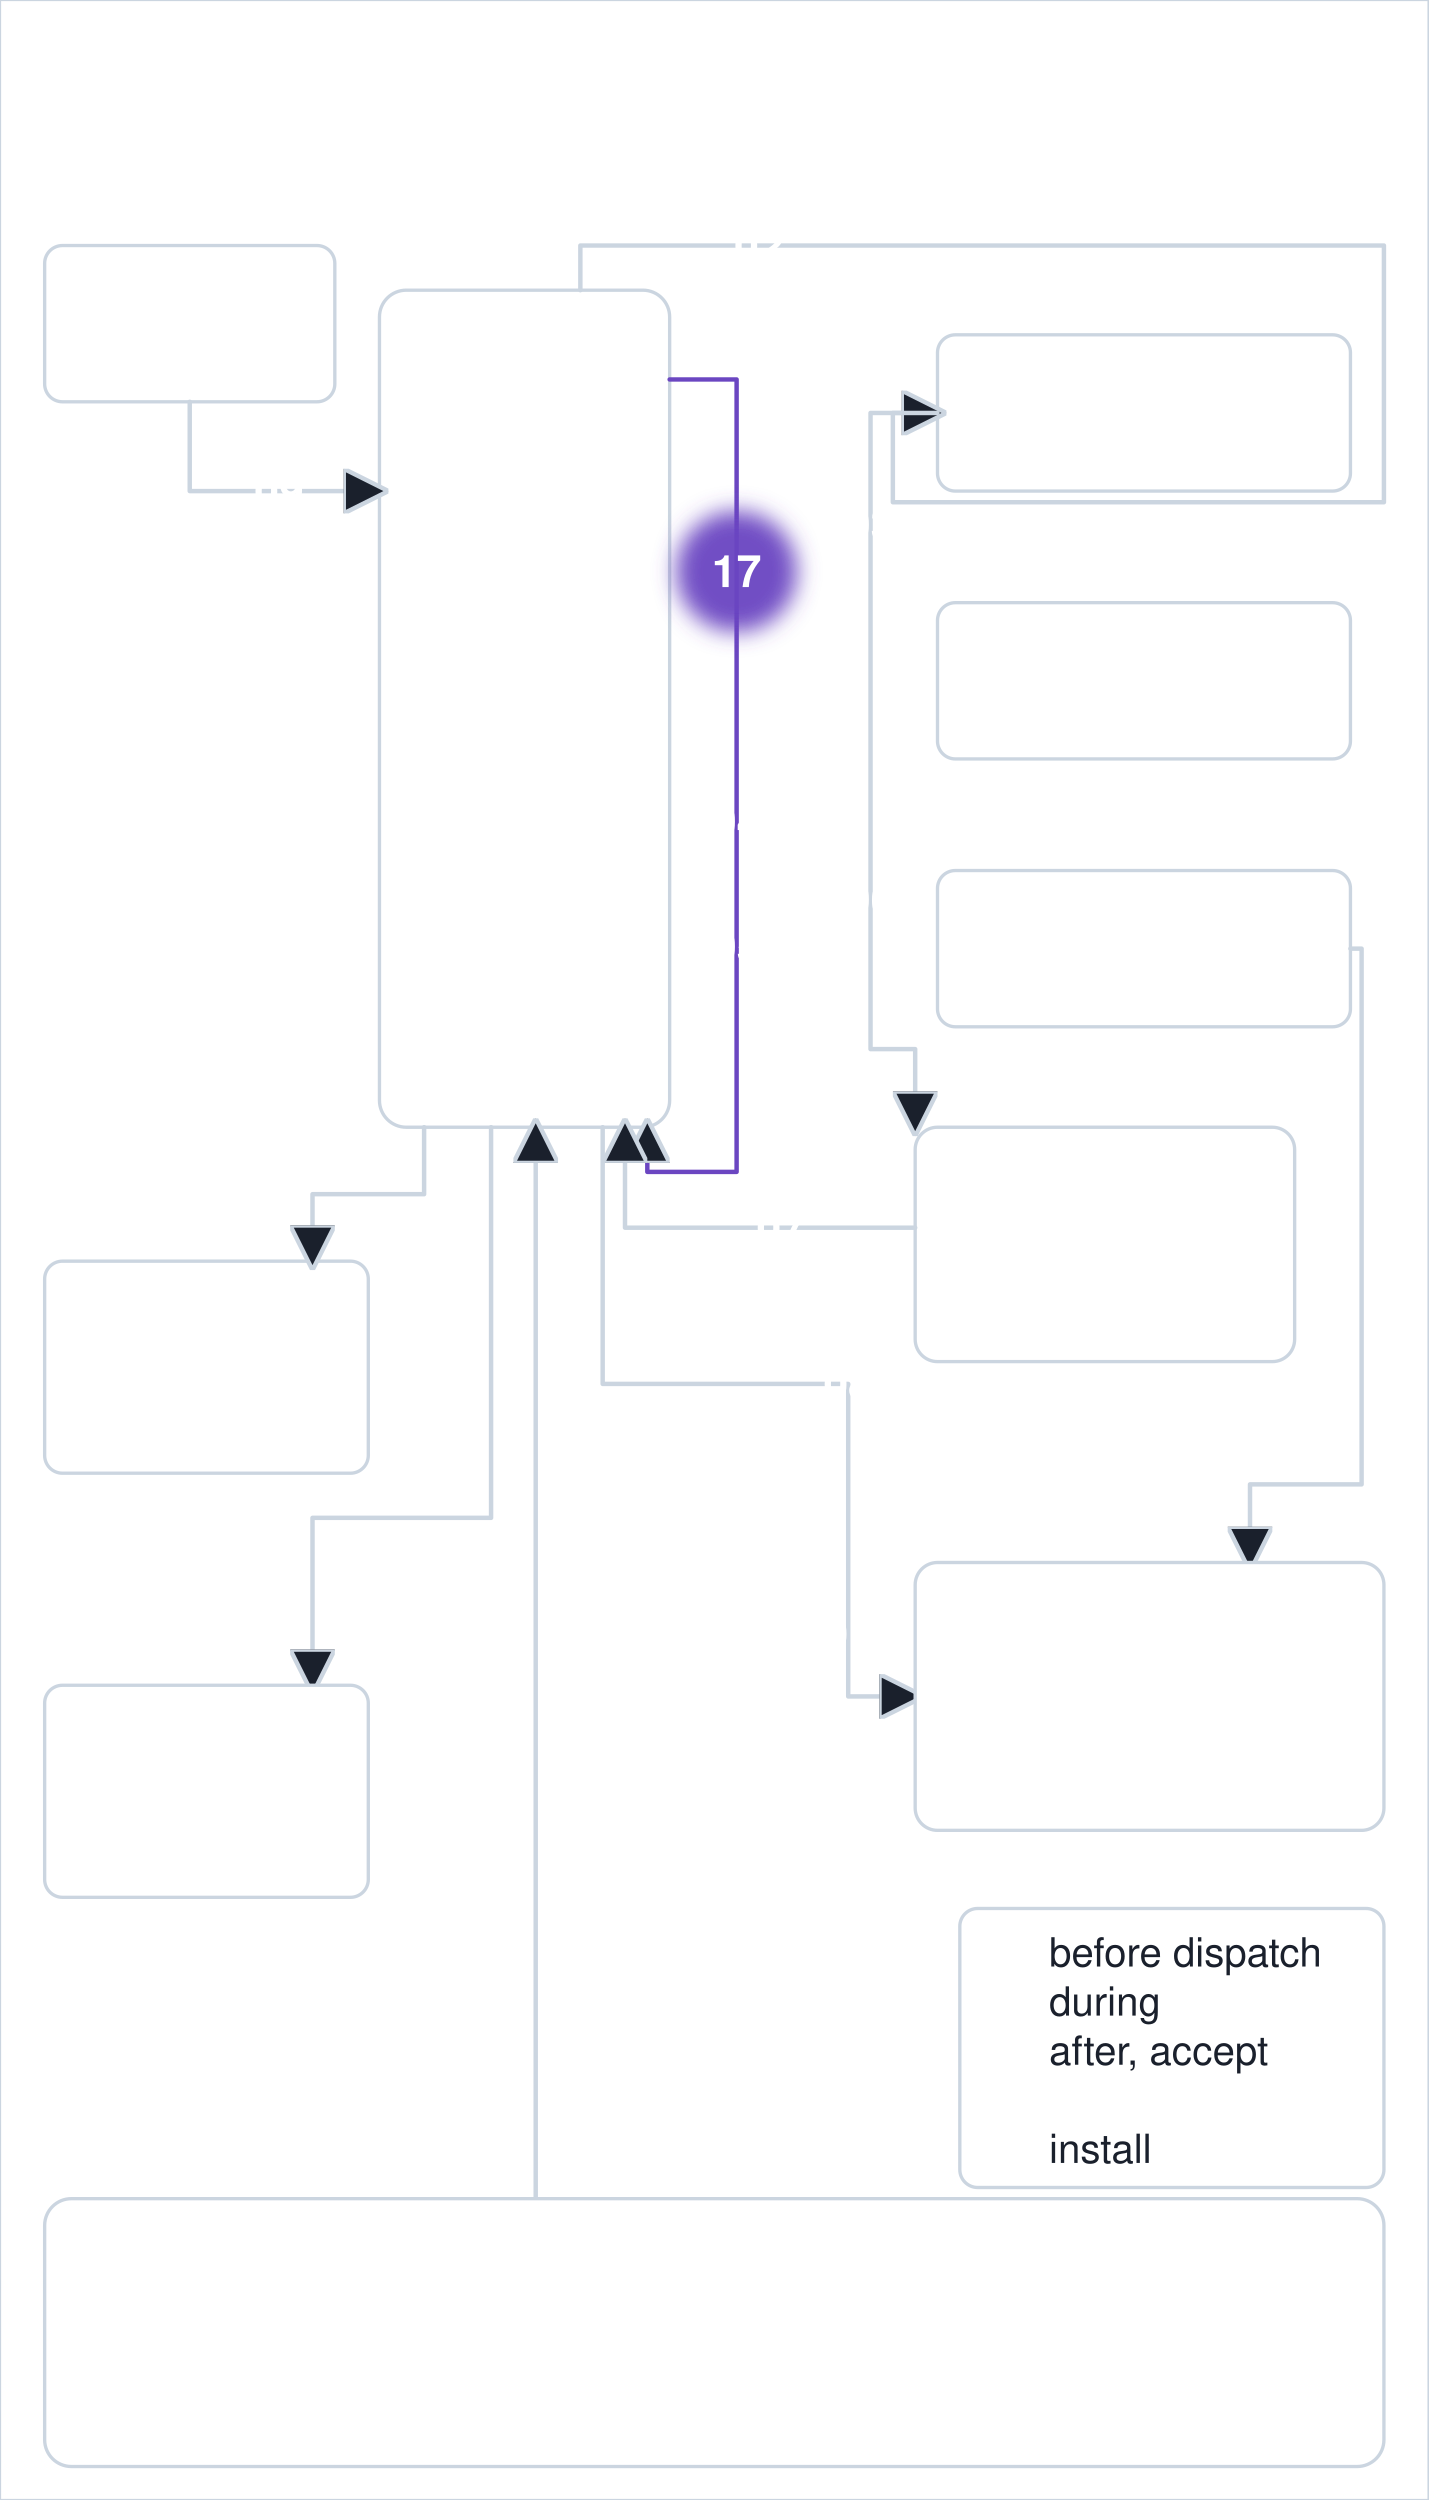
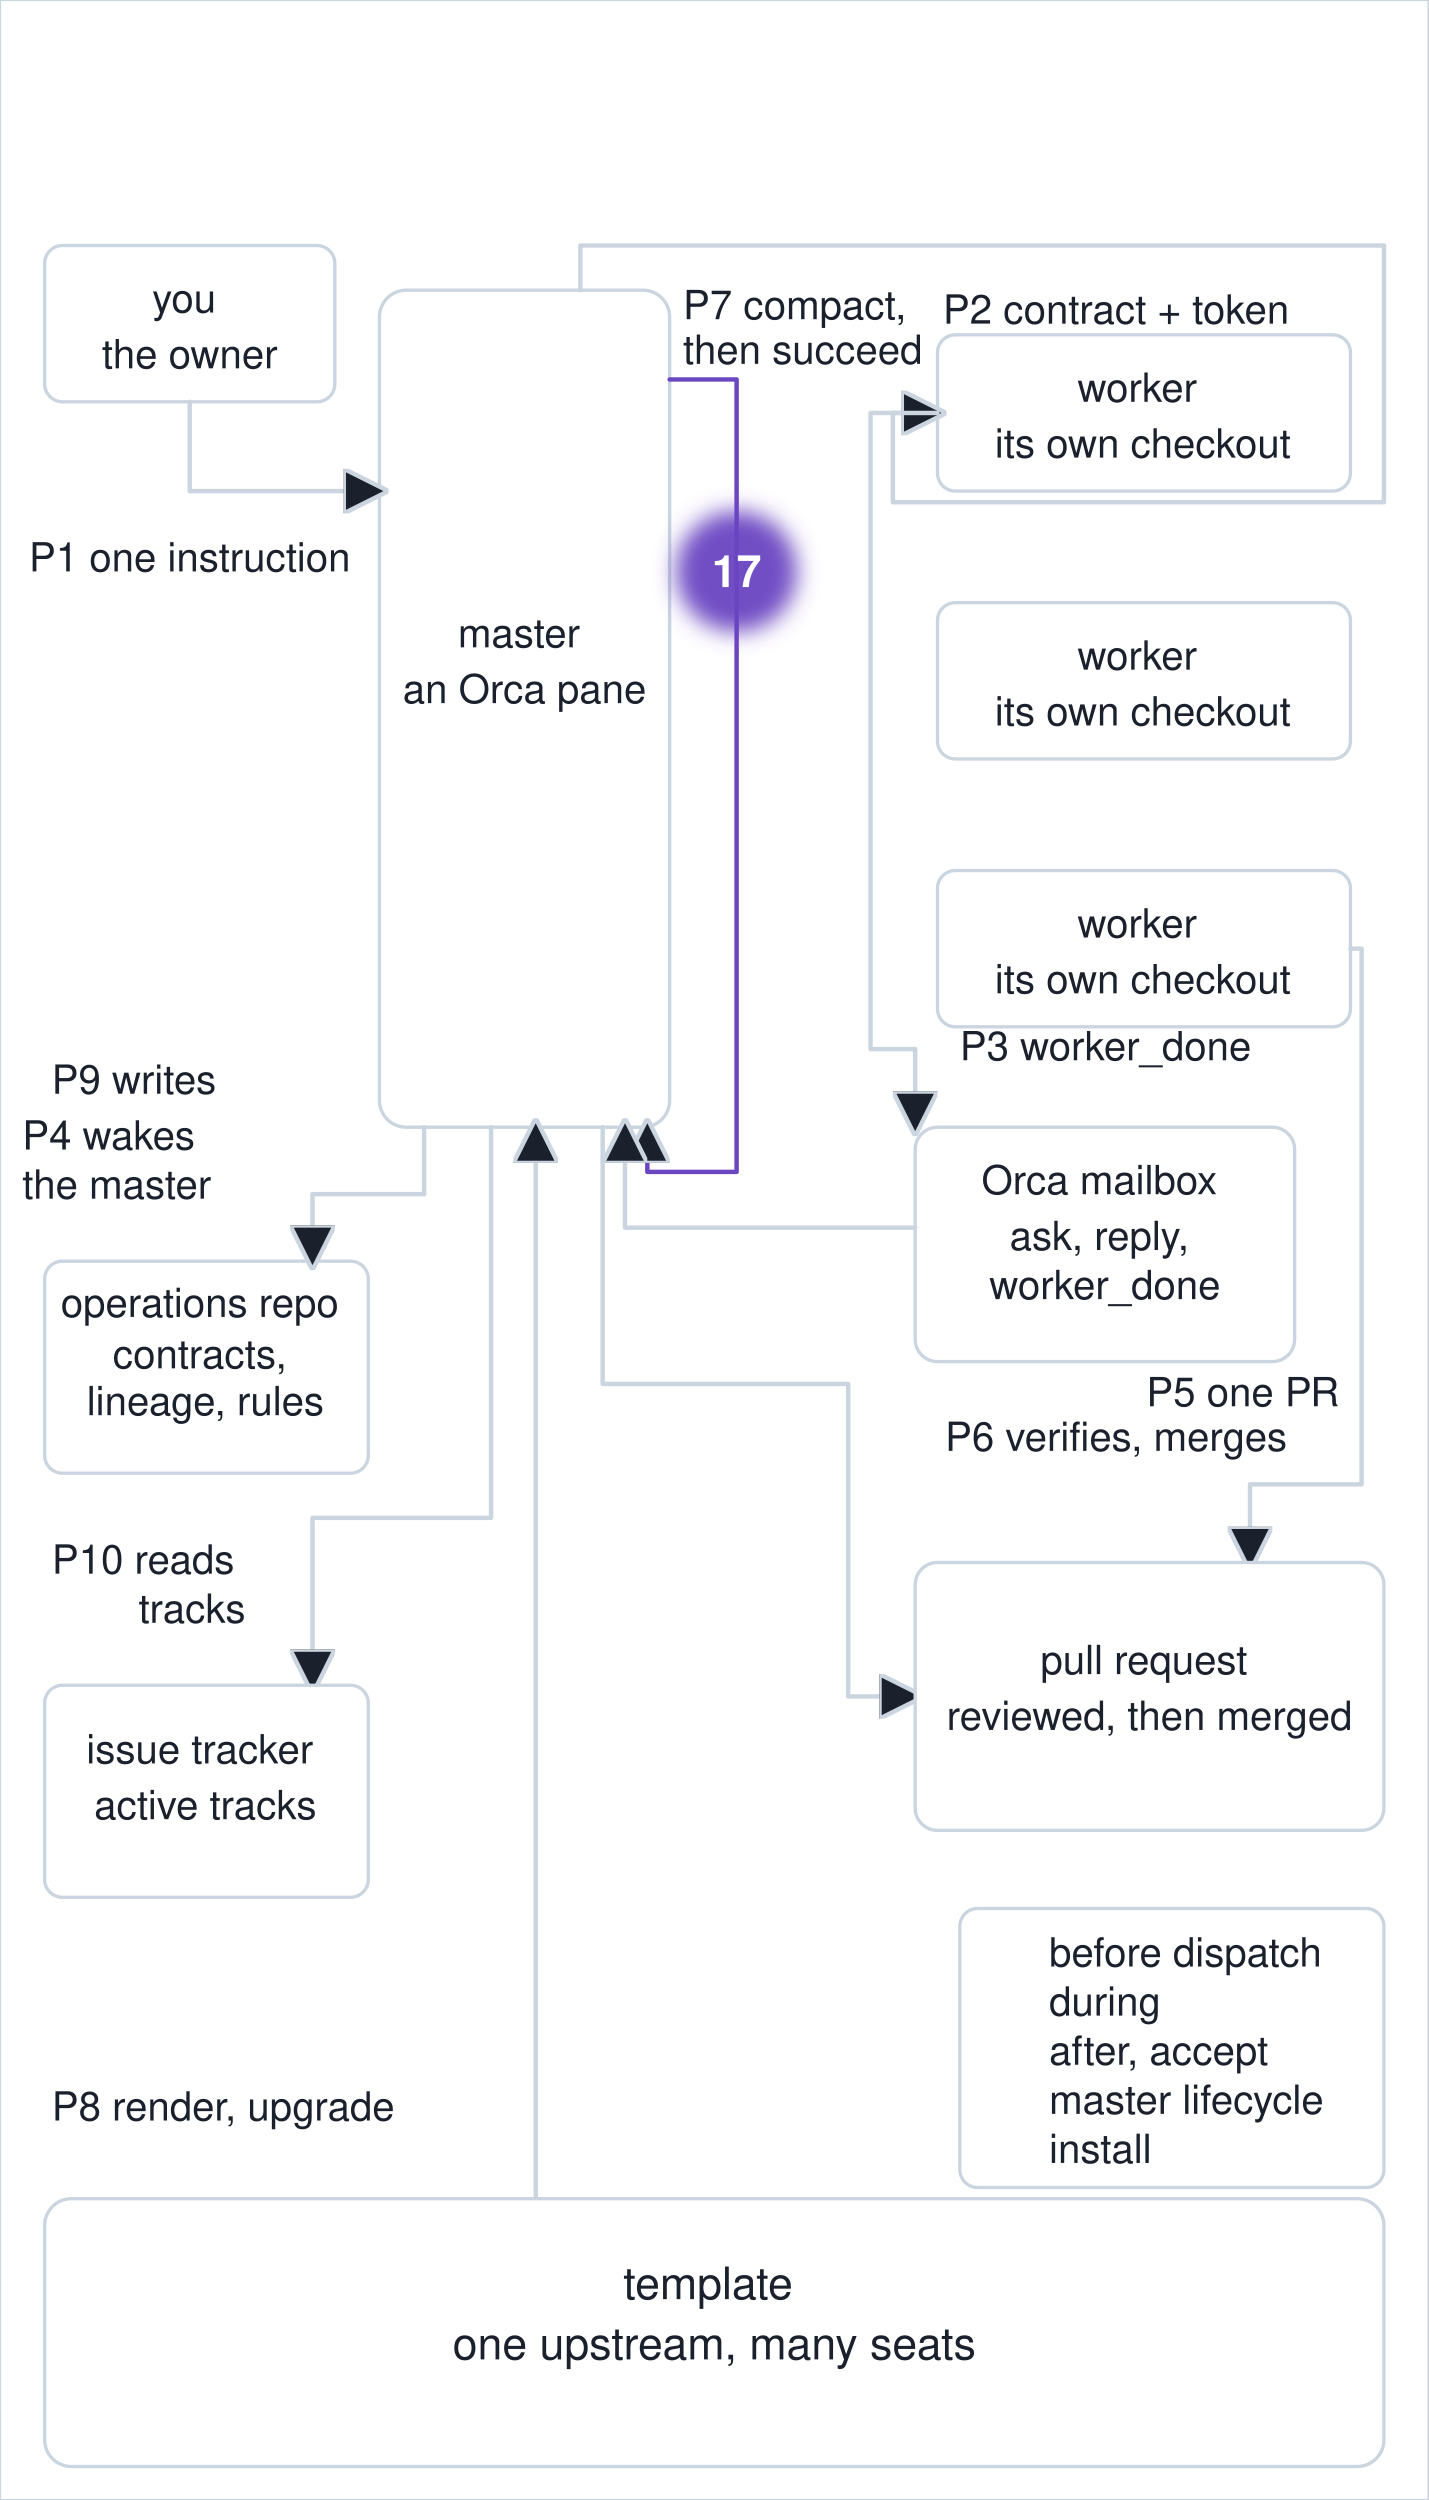
<svg xmlns="http://www.w3.org/2000/svg" width="640" height="1120" viewBox="0 0 640 1120" font-family="Helvetica, Arial, sans-serif">
  <defs>
    <marker id="system-arrow" markerWidth="10" markerHeight="10" refX="8" refY="5" orient="auto">
      <path d="M0,0 L10,5 L0,10 z" fill="#1a202c" stroke="#cbd5e0" />
    </marker>
    <filter id="glow-unit-17" x="-50%" y="-50%" width="200%" height="200%">
      <feGaussianBlur in="SourceGraphic" stdDeviation="5" result="coloredBlur" />
    </filter>
  </defs>
  <rect width="640" height="1120" fill="#ffffff" stroke="#cbd5e0" />
  <rect x="20" y="110" width="130" height="70" rx="8" fill="#ffffff" stroke="#cbd5e0" stroke-width="1.5" />
+   <text x="85" y="140" text-anchor="middle" font-size="18" fill="#1a202c">
+     <tspan x="85" dy="0">you</tspan>
+     <tspan x="85" dy="25">the owner</tspan>
+   </text>
  <rect x="170" y="130" width="130" height="375" rx="12" fill="#ffffff" stroke="#cbd5e0" stroke-width="1.5" />
+   <text x="235" y="290" text-anchor="middle" font-size="18" fill="#1a202c">
+     <tspan x="235" dy="0">master</tspan>
+     <tspan x="235" dy="25">an Orca pane</tspan>
+   </text>
  <rect x="420" y="150" width="185" height="70" rx="8" fill="#ffffff" stroke="#cbd5e0" stroke-width="1.5" />
+   <text x="512" y="180" text-anchor="middle" font-size="18" fill="#1a202c">
+     <tspan x="512" dy="0">worker</tspan>
+     <tspan x="512" dy="25">its own checkout</tspan>
+   </text>
  <rect x="420" y="270" width="185" height="70" rx="8" fill="#ffffff" stroke="#cbd5e0" stroke-width="1.5" />
+   <text x="512" y="300" text-anchor="middle" font-size="18" fill="#1a202c">
+     <tspan x="512" dy="0">worker</tspan>
+     <tspan x="512" dy="25">its own checkout</tspan>
+   </text>
  <rect x="420" y="390" width="185" height="70" rx="8" fill="#ffffff" stroke="#cbd5e0" stroke-width="1.5" />
+   <text x="512" y="420" text-anchor="middle" font-size="18" fill="#1a202c">
+     <tspan x="512" dy="0">worker</tspan>
+     <tspan x="512" dy="25">its own checkout</tspan>
+   </text>
  <path id="P1" d="M85 180 V220 H170" fill="none" stroke="#cbd5e0" stroke-width="2" stroke-linejoin="round" stroke-linecap="round" marker-end="url(#system-arrow)" />
-   <text x="125" y="227" text-anchor="middle" font-size="20" font-weight="bold" fill="#ffffff">09</text>
+   <text x="85" y="256" text-anchor="middle" font-size="18" fill="#1a202c">P1 one instruction</text>
  <path id="P2" d="M260 130 V110 H620 V225 H400 V185 H420" fill="none" stroke="#cbd5e0" stroke-width="2" stroke-linejoin="round" stroke-linecap="round" marker-end="url(#system-arrow)" />
-   <text x="340" y="117" text-anchor="middle" font-size="20" font-weight="bold" fill="#ffffff">02</text>
+   <text x="500" y="145" text-anchor="middle" font-size="18" fill="#1a202c">P2 contract + token</text>
  <path id="P7" d="M300 170 H330 V525 H290 V505" fill="none" stroke="#6b46c1" stroke-width="2" stroke-linejoin="round" stroke-linecap="round" marker-end="url(#system-arrow)" />
+   <text x="306" y="143" text-anchor="start" font-size="18" fill="#1a202c">
+     <tspan x="306" dy="0">P7 compact,</tspan>
+     <tspan x="306" dy="20">then succeed</tspan>
+   </text>
  <circle id="check-17" cx="330" cy="256" r="26" fill="#6b46c1" stroke="#6b46c1" stroke-width="2" fill-opacity="0.95" filter="url(#glow-unit-17)" />
  <text x="330" y="263" text-anchor="middle" font-size="20" font-weight="bold" fill="#ffffff">17</text>
-   <text x="330" y="375" text-anchor="middle" font-size="20" font-weight="bold" fill="#ffffff">04</text>
-   <text x="330" y="431" text-anchor="middle" font-size="20" font-weight="bold" fill="#ffffff">05</text>
  <path id="P3" d="M420 185 H390 V470 H410 V505" fill="none" stroke="#cbd5e0" stroke-width="2" stroke-linejoin="round" stroke-linecap="round" marker-end="url(#system-arrow)" />
-   <text x="390" y="242" text-anchor="middle" font-size="20" font-weight="bold" fill="#ffffff">03</text>
-   <text x="390" y="410" text-anchor="middle" font-size="20" font-weight="bold" fill="#ffffff">06</text>
+   <text x="430" y="475" text-anchor="start" font-size="18" fill="#1a202c">P3 worker_done</text>
  <rect x="410" y="505" width="170" height="105" rx="10" fill="#ffffff" stroke="#cbd5e0" stroke-width="1.5" />
+   <text x="495" y="535" text-anchor="middle" font-size="18" fill="#1a202c">
+     <tspan x="495" dy="0">Orca mailbox</tspan>
+     <tspan x="495" dy="25">ask, reply,</tspan>
+     <tspan x="495" dy="22">worker_done</tspan>
+   </text>
  <path id="P4" d="M410 550 H280 V505" fill="none" stroke="#cbd5e0" stroke-width="2" stroke-linejoin="round" stroke-linecap="round" marker-end="url(#system-arrow)" />
-   <text x="350" y="557" text-anchor="middle" font-size="20" font-weight="bold" fill="#ffffff">07</text>
+   <text x="10" y="515" text-anchor="start" font-size="18" fill="#1a202c">
+     <tspan x="10" dy="0">P4 wakes</tspan>
+     <tspan x="10" dy="22">the master</tspan>
+   </text>
  <path id="P5" d="M605 425 H610 V665 H560 V700" fill="none" stroke="#cbd5e0" stroke-width="2" stroke-linejoin="round" stroke-linecap="round" marker-end="url(#system-arrow)" />
+   <text x="600" y="630" text-anchor="end" font-size="18" fill="#1a202c">P5 one PR</text>
  <path id="P6" d="M270 505 V620 H380 V760 H410" fill="none" stroke="#cbd5e0" stroke-width="2" stroke-linejoin="round" stroke-linecap="round" marker-end="url(#system-arrow)" />
-   <text x="380" y="627" text-anchor="middle" font-size="20" font-weight="bold" fill="#ffffff">08</text>
-   <text x="380" y="739" text-anchor="middle" font-size="20" font-weight="bold" fill="#ffffff">01</text>
+   <text x="500" y="650" text-anchor="middle" font-size="18" fill="#1a202c">P6 verifies, merges</text>
  <rect x="20" y="565" width="145" height="95" rx="8" fill="#ffffff" stroke="#cbd5e0" stroke-width="1.5" />
+   <text x="92" y="590" text-anchor="middle" font-size="18" fill="#1a202c">
+     <tspan x="92" dy="0">operations repo</tspan>
+     <tspan x="92" dy="23">contracts,</tspan>
+     <tspan x="92" dy="21">lineage, rules</tspan>
+   </text>
  <path id="P9" d="M190 505 V535 H140 V565" fill="none" stroke="#cbd5e0" stroke-width="2" stroke-linejoin="round" stroke-linecap="round" marker-end="url(#system-arrow)" />
+   <text x="60" y="490" text-anchor="middle" font-size="18" fill="#1a202c">P9 writes</text>
  <path id="P10" d="M220 505 V680 H140 V755" fill="none" stroke="#cbd5e0" stroke-width="2" stroke-linejoin="round" stroke-linecap="round" marker-end="url(#system-arrow)" />
+   <text x="110" y="705" text-anchor="end" font-size="18" fill="#1a202c">
+     <tspan x="110" dy="0">P10 reads</tspan>
+     <tspan x="110" dy="22">tracks</tspan>
+   </text>
  <rect x="20" y="755" width="145" height="95" rx="8" fill="#ffffff" stroke="#cbd5e0" stroke-width="1.5" />
+   <text x="92" y="790" text-anchor="middle" font-size="18" fill="#1a202c">
+     <tspan x="92" dy="0">issue tracker</tspan>
+     <tspan x="92" dy="25">active tracks</tspan>
+   </text>
  <rect x="410" y="700" width="210" height="120" rx="10" fill="#ffffff" stroke="#cbd5e0" stroke-width="1.5" />
+   <text x="515" y="750" text-anchor="middle" font-size="18" fill="#1a202c">
+     <tspan x="515" dy="0">pull request</tspan>
+     <tspan x="515" dy="25">reviewed, then merged</tspan>
+   </text>
  <path id="P8" d="M240 985 V505" fill="none" stroke="#cbd5e0" stroke-width="2" stroke-linejoin="round" stroke-linecap="round" marker-end="url(#system-arrow)" />
+   <text x="100" y="950" text-anchor="middle" font-size="18" fill="#1a202c">P8 render, upgrade</text>
  <rect x="430" y="855" width="190" height="125" rx="8" fill="#ffffff" stroke="#cbd5e0" stroke-width="1.5" />
  <text x="470" y="881" font-size="18" fill="#1a202c">before dispatch</text>
  <text x="470" y="903" font-size="18" fill="#1a202c">during</text>
  <text x="470" y="925" font-size="18" fill="#1a202c">after, accept</text>
+   <text x="470" y="947" font-size="18" fill="#1a202c">master lifecycle</text>
  <text x="470" y="969" font-size="18" fill="#1a202c">install</text>
  <rect x="20" y="985" width="600" height="120" rx="12" fill="#ffffff" stroke="#cbd5e0" stroke-width="1.5" />
+   <text x="320" y="1030" text-anchor="middle" font-size="20" fill="#1a202c">
+     <tspan x="320" dy="0">template</tspan>
+     <tspan x="320" dy="27">one upstream, many seats</tspan>
+   </text>
</svg>
